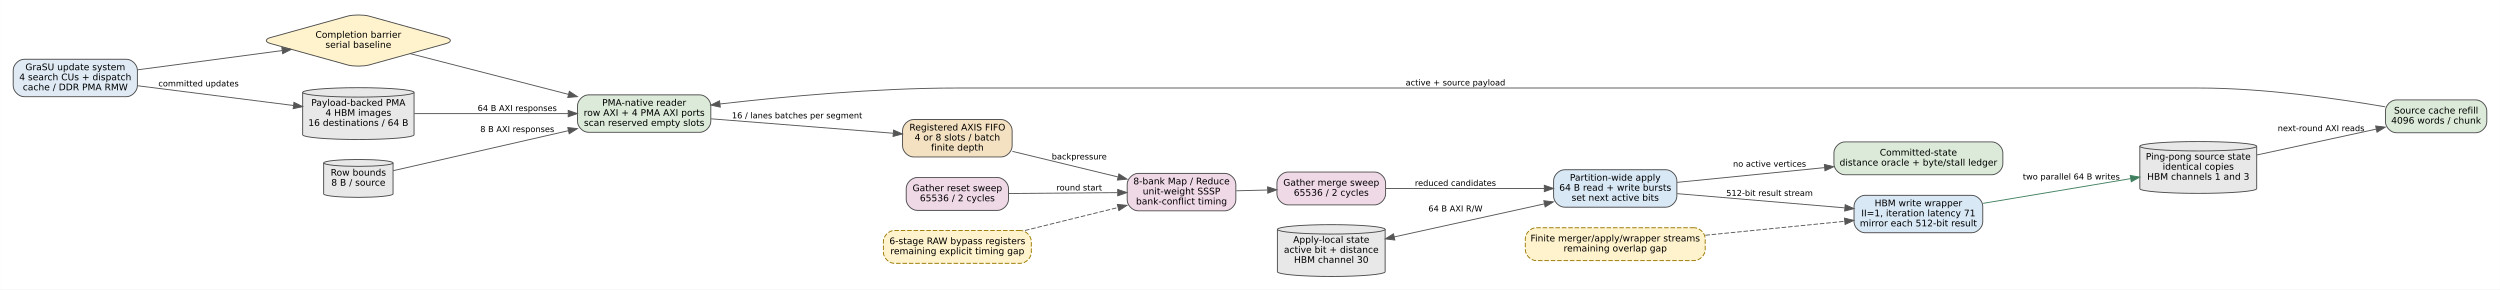
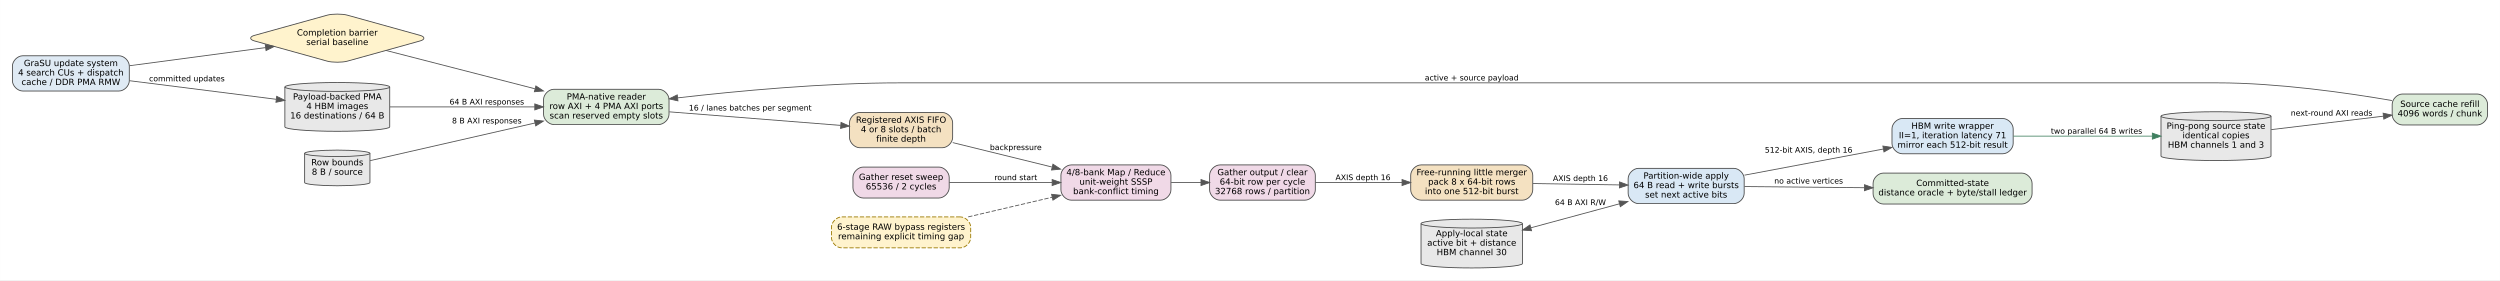
- <svg xmlns="http://www.w3.org/2000/svg" width="2738pt" height="317pt" viewBox="0.00 0.00 2737.80 316.99">
-   <g id="graph0" class="graph" transform="scale(1 1) rotate(0) translate(14.4 302.59)">
-     <polygon fill="white" stroke="transparent" points="-14.4,14.4 -14.4,-302.59 2723.4,-302.59 2723.4,14.4 -14.4,14.4" />
+ <svg xmlns="http://www.w3.org/2000/svg" width="2909pt" height="326pt" viewBox="0.00 0.00 2908.80 325.99">
+   <g id="graph0" class="graph" transform="scale(1 1) rotate(0) translate(14.4 311.59)">
+     <polygon fill="white" stroke="transparent" points="-14.4,14.4 -14.4,-311.59 2894.4,-311.59 2894.4,14.4 -14.4,14.4" />
    <g id="node1" class="node">
-       <path fill="#dfeaf4" stroke="#4a4a4a" d="M124,-237.69C124,-237.69 12,-237.69 12,-237.69 6,-237.69 0,-231.69 0,-225.69 0,-225.69 0,-208.69 0,-208.69 0,-202.69 6,-196.69 12,-196.69 12,-196.69 124,-196.69 124,-196.69 130,-196.69 136,-202.69 136,-208.69 136,-208.69 136,-225.69 136,-225.69 136,-231.69 130,-237.69 124,-237.69" />
-       <text text-anchor="middle" x="68" y="-225.69" font-family="DejaVu Sans" font-size="10.00">GraSU update system</text>
-       <text text-anchor="middle" x="68" y="-214.69" font-family="DejaVu Sans" font-size="10.00">4 search CUs + dispatch</text>
-       <text text-anchor="middle" x="68" y="-203.69" font-family="DejaVu Sans" font-size="10.00">cache / DDR PMA RMW</text>
+       <path fill="#dfeaf4" stroke="#4a4a4a" d="M124,-246.69C124,-246.69 12,-246.69 12,-246.69 6,-246.69 0,-240.69 0,-234.69 0,-234.69 0,-217.69 0,-217.69 0,-211.69 6,-205.69 12,-205.69 12,-205.69 124,-205.69 124,-205.69 130,-205.69 136,-211.69 136,-217.69 136,-217.69 136,-234.69 136,-234.69 136,-240.69 130,-246.69 124,-246.69" />
+       <text text-anchor="middle" x="68" y="-234.69" font-family="DejaVu Sans" font-size="10.00">GraSU update system</text>
+       <text text-anchor="middle" x="68" y="-223.69" font-family="DejaVu Sans" font-size="10.00">4 search CUs + dispatch</text>
+       <text text-anchor="middle" x="68" y="-212.69" font-family="DejaVu Sans" font-size="10.00">cache / DDR PMA RMW</text>
    </g>
    <g id="node2" class="node">
-       <path fill="#fff3cd" stroke="#4a4a4a" d="M366.44,-284.98C366.44,-284.98 281.56,-261.4 281.56,-261.4 275.78,-259.79 275.78,-256.58 281.56,-254.98 281.56,-254.98 366.44,-231.4 366.44,-231.4 372.22,-229.79 383.78,-229.79 389.56,-231.4 389.56,-231.4 474.44,-254.98 474.44,-254.98 480.22,-256.58 480.22,-259.79 474.44,-261.4 474.44,-261.4 389.56,-284.98 389.56,-284.98 383.78,-286.58 372.22,-286.58 366.44,-284.98" />
-       <text text-anchor="middle" x="378" y="-261.19" font-family="DejaVu Sans" font-size="10.00">Completion barrier</text>
-       <text text-anchor="middle" x="378" y="-250.19" font-family="DejaVu Sans" font-size="10.00">serial baseline</text>
+       <path fill="#fff3cd" stroke="#4a4a4a" d="M366.44,-293.98C366.44,-293.98 281.56,-270.4 281.56,-270.4 275.78,-268.79 275.78,-265.58 281.56,-263.98 281.56,-263.98 366.44,-240.4 366.44,-240.4 372.22,-238.79 383.78,-238.79 389.56,-240.4 389.56,-240.4 474.44,-263.98 474.44,-263.98 480.22,-265.58 480.22,-268.79 474.44,-270.4 474.44,-270.4 389.56,-293.98 389.56,-293.98 383.78,-295.58 372.22,-295.58 366.44,-293.98" />
+       <text text-anchor="middle" x="378" y="-270.19" font-family="DejaVu Sans" font-size="10.00">Completion barrier</text>
+       <text text-anchor="middle" x="378" y="-259.19" font-family="DejaVu Sans" font-size="10.00">serial baseline</text>
    </g>
    <g id="edge2" class="edge">
-       <path fill="none" stroke="#555555" d="M136.21,-226.13C182.74,-232.33 244.97,-240.61 294.51,-247.21" />
-       <polygon fill="#555555" stroke="#555555" points="294.18,-250.69 304.56,-248.54 295.11,-243.76 294.18,-250.69" />
+       <path fill="none" stroke="#555555" d="M136.21,-235.13C182.74,-241.33 244.97,-249.61 294.51,-256.21" />
+       <polygon fill="#555555" stroke="#555555" points="294.18,-259.69 304.56,-257.54 295.11,-252.76 294.18,-259.69" />
    </g>
    <g id="node3" class="node">
-       <path fill="#e8e8e8" stroke="#4a4a4a" d="M439,-201.4C439,-204.25 411.66,-206.56 378,-206.56 344.34,-206.56 317,-204.25 317,-201.4 317,-201.4 317,-154.97 317,-154.97 317,-152.12 344.34,-149.81 378,-149.81 411.66,-149.81 439,-152.12 439,-154.97 439,-154.97 439,-201.4 439,-201.4" />
-       <path fill="none" stroke="#4a4a4a" d="M439,-201.4C439,-198.56 411.66,-196.25 378,-196.25 344.34,-196.25 317,-198.56 317,-201.4" />
-       <text text-anchor="middle" x="378" y="-186.69" font-family="DejaVu Sans" font-size="10.00">Payload-backed PMA</text>
-       <text text-anchor="middle" x="378" y="-175.69" font-family="DejaVu Sans" font-size="10.00">4 HBM images</text>
-       <text text-anchor="middle" x="378" y="-164.69" font-family="DejaVu Sans" font-size="10.00">16 destinations / 64 B</text>
+       <path fill="#e8e8e8" stroke="#4a4a4a" d="M439,-210.4C439,-213.25 411.66,-215.56 378,-215.56 344.34,-215.56 317,-213.25 317,-210.4 317,-210.4 317,-163.97 317,-163.97 317,-161.12 344.34,-158.81 378,-158.81 411.66,-158.81 439,-161.12 439,-163.97 439,-163.97 439,-210.4 439,-210.4" />
+       <path fill="none" stroke="#4a4a4a" d="M439,-210.4C439,-207.56 411.66,-205.25 378,-205.25 344.34,-205.25 317,-207.56 317,-210.4" />
+       <text text-anchor="middle" x="378" y="-195.69" font-family="DejaVu Sans" font-size="10.00">Payload-backed PMA</text>
+       <text text-anchor="middle" x="378" y="-184.69" font-family="DejaVu Sans" font-size="10.00">4 HBM images</text>
+       <text text-anchor="middle" x="378" y="-173.69" font-family="DejaVu Sans" font-size="10.00">16 destinations / 64 B</text>
    </g>
    <g id="edge1" class="edge">
-       <path fill="none" stroke="#555555" d="M136.21,-208.68C186.74,-202.28 255.78,-193.54 306.98,-187.05" />
-       <polygon fill="#555555" stroke="#555555" points="307.49,-190.52 316.97,-185.79 306.61,-183.57 307.49,-190.52" />
-       <text text-anchor="middle" x="203" y="-207.99" font-family="DejaVu Sans" font-size="9.00">committed updates</text>
+       <path fill="none" stroke="#555555" d="M136.21,-217.68C186.74,-211.28 255.78,-202.54 306.98,-196.05" />
+       <polygon fill="#555555" stroke="#555555" points="307.49,-199.52 316.97,-194.79 306.61,-192.57 307.49,-199.52" />
+       <text text-anchor="middle" x="203" y="-216.99" font-family="DejaVu Sans" font-size="9.00">committed updates</text>
    </g>
    <g id="node8" class="node">
-       <path fill="#dcebd9" stroke="#4a4a4a" d="M752,-198.69C752,-198.69 630,-198.69 630,-198.69 624,-198.69 618,-192.69 618,-186.69 618,-186.69 618,-169.69 618,-169.69 618,-163.69 624,-157.69 630,-157.69 630,-157.69 752,-157.69 752,-157.69 758,-157.69 764,-163.69 764,-169.69 764,-169.69 764,-186.69 764,-186.69 764,-192.69 758,-198.69 752,-198.69" />
-       <text text-anchor="middle" x="691" y="-186.69" font-family="DejaVu Sans" font-size="10.00">PMA-native reader</text>
-       <text text-anchor="middle" x="691" y="-175.69" font-family="DejaVu Sans" font-size="10.00">row AXI + 4 PMA AXI ports</text>
-       <text text-anchor="middle" x="691" y="-164.69" font-family="DejaVu Sans" font-size="10.00">scan reserved empty slots</text>
+       <path fill="#dcebd9" stroke="#4a4a4a" d="M752,-207.69C752,-207.69 630,-207.69 630,-207.69 624,-207.69 618,-201.69 618,-195.69 618,-195.69 618,-178.69 618,-178.69 618,-172.69 624,-166.69 630,-166.69 630,-166.69 752,-166.69 752,-166.69 758,-166.69 764,-172.69 764,-178.69 764,-178.69 764,-195.69 764,-195.69 764,-201.69 758,-207.69 752,-207.69" />
+       <text text-anchor="middle" x="691" y="-195.69" font-family="DejaVu Sans" font-size="10.00">PMA-native reader</text>
+       <text text-anchor="middle" x="691" y="-184.69" font-family="DejaVu Sans" font-size="10.00">row AXI + 4 PMA AXI ports</text>
+       <text text-anchor="middle" x="691" y="-173.69" font-family="DejaVu Sans" font-size="10.00">scan reserved empty slots</text>
    </g>
    <g id="edge3" class="edge">
-       <path fill="none" stroke="#555555" d="M434.6,-243.89C482.79,-231.49 553.19,-213.38 607.87,-199.31" />
-       <polygon fill="#555555" stroke="#555555" points="609.08,-202.62 617.89,-196.74 607.33,-195.84 609.08,-202.62" />
+       <path fill="none" stroke="#555555" d="M434.6,-252.89C482.79,-240.49 553.19,-222.38 607.87,-208.31" />
+       <polygon fill="#555555" stroke="#555555" points="609.08,-211.62 617.89,-205.74 607.33,-204.84 609.08,-211.62" />
    </g>
    <g id="edge4" class="edge">
-       <path fill="none" stroke="#555555" d="M439.33,-178.19C487.29,-178.19 554.87,-178.19 607.78,-178.19" />
-       <polygon fill="#555555" stroke="#555555" points="607.82,-181.69 617.82,-178.19 607.82,-174.69 607.82,-181.69" />
-       <text text-anchor="middle" x="552" y="-180.99" font-family="DejaVu Sans" font-size="9.00">64 B AXI responses</text>
+       <path fill="none" stroke="#555555" d="M439.33,-187.19C487.29,-187.19 554.87,-187.19 607.78,-187.19" />
+       <polygon fill="#555555" stroke="#555555" points="607.82,-190.69 617.82,-187.19 607.82,-183.69 607.82,-190.69" />
+       <text text-anchor="middle" x="552" y="-189.99" font-family="DejaVu Sans" font-size="9.00">64 B AXI responses</text>
    </g>
    <g id="node4" class="node">
-       <path fill="#e8e8e8" stroke="#4a4a4a" d="M416,-124.17C416,-126.25 398.97,-127.94 378,-127.94 357.03,-127.94 340,-126.25 340,-124.17 340,-124.17 340,-90.21 340,-90.21 340,-88.13 357.03,-86.44 378,-86.44 398.97,-86.44 416,-88.13 416,-90.21 416,-90.21 416,-124.17 416,-124.17" />
-       <path fill="none" stroke="#4a4a4a" d="M416,-124.17C416,-122.08 398.97,-120.39 378,-120.39 357.03,-120.39 340,-122.08 340,-124.17" />
-       <text text-anchor="middle" x="378" y="-110.19" font-family="DejaVu Sans" font-size="10.00">Row bounds</text>
-       <text text-anchor="middle" x="378" y="-99.19" font-family="DejaVu Sans" font-size="10.00">8 B / source</text>
+       <path fill="#e8e8e8" stroke="#4a4a4a" d="M416,-133.17C416,-135.25 398.97,-136.94 378,-136.94 357.03,-136.94 340,-135.25 340,-133.17 340,-133.17 340,-99.21 340,-99.21 340,-97.13 357.03,-95.44 378,-95.44 398.97,-95.44 416,-97.13 416,-99.21 416,-99.21 416,-133.17 416,-133.17" />
+       <path fill="none" stroke="#4a4a4a" d="M416,-133.17C416,-131.08 398.97,-129.39 378,-129.39 357.03,-129.39 340,-131.08 340,-133.17" />
+       <text text-anchor="middle" x="378" y="-119.19" font-family="DejaVu Sans" font-size="10.00">Row bounds</text>
+       <text text-anchor="middle" x="378" y="-108.19" font-family="DejaVu Sans" font-size="10.00">8 B / source</text>
    </g>
    <g id="edge5" class="edge">
-       <path fill="none" stroke="#555555" d="M416.2,-115.68C463.34,-126.44 545.92,-145.29 608.1,-159.49" />
-       <polygon fill="#555555" stroke="#555555" points="607.36,-162.91 617.89,-161.73 608.92,-156.09 607.36,-162.91" />
-       <text text-anchor="middle" x="552" y="-157.99" font-family="DejaVu Sans" font-size="9.00">8 B AXI responses</text>
+       <path fill="none" stroke="#555555" d="M416.2,-124.68C463.34,-135.44 545.92,-154.29 608.1,-168.49" />
+       <polygon fill="#555555" stroke="#555555" points="607.36,-171.91 617.89,-170.73 608.92,-165.09 607.36,-171.91" />
+       <text text-anchor="middle" x="552" y="-167.99" font-family="DejaVu Sans" font-size="9.00">8 B AXI responses</text>
    </g>
    <g id="node5" class="node">
-       <path fill="#e8e8e8" stroke="#4a4a4a" d="M1502.5,-51.4C1502.5,-54.25 1476.06,-56.56 1443.5,-56.56 1410.94,-56.56 1384.5,-54.25 1384.5,-51.4 1384.5,-51.4 1384.5,-4.97 1384.5,-4.97 1384.5,-2.12 1410.94,0.19 1443.5,0.19 1476.06,0.19 1502.5,-2.12 1502.5,-4.97 1502.5,-4.97 1502.5,-51.4 1502.5,-51.4" />
-       <path fill="none" stroke="#4a4a4a" d="M1502.5,-51.4C1502.5,-48.56 1476.06,-46.25 1443.5,-46.25 1410.94,-46.25 1384.5,-48.56 1384.5,-51.4" />
-       <text text-anchor="middle" x="1443.5" y="-36.69" font-family="DejaVu Sans" font-size="10.00">Apply-local state</text>
-       <text text-anchor="middle" x="1443.5" y="-25.69" font-family="DejaVu Sans" font-size="10.00">active bit + distance</text>
-       <text text-anchor="middle" x="1443.5" y="-14.69" font-family="DejaVu Sans" font-size="10.00">HBM channel 30</text>
+       <path fill="#e8e8e8" stroke="#4a4a4a" d="M1757,-51.4C1757,-54.25 1730.56,-56.56 1698,-56.56 1665.44,-56.56 1639,-54.25 1639,-51.4 1639,-51.4 1639,-4.97 1639,-4.97 1639,-2.12 1665.44,0.19 1698,0.19 1730.56,0.19 1757,-2.12 1757,-4.97 1757,-4.97 1757,-51.4 1757,-51.4" />
+       <path fill="none" stroke="#4a4a4a" d="M1757,-51.4C1757,-48.56 1730.56,-46.25 1698,-46.25 1665.44,-46.25 1639,-48.56 1639,-51.4" />
+       <text text-anchor="middle" x="1698" y="-36.69" font-family="DejaVu Sans" font-size="10.00">Apply-local state</text>
+       <text text-anchor="middle" x="1698" y="-25.69" font-family="DejaVu Sans" font-size="10.00">active bit + distance</text>
+       <text text-anchor="middle" x="1698" y="-14.69" font-family="DejaVu Sans" font-size="10.00">HBM channel 30</text>
+     </g>
+     <g id="node14" class="node">
+       <path fill="#d9e8f5" stroke="#4a4a4a" d="M2003,-115.69C2003,-115.69 1892,-115.69 1892,-115.69 1886,-115.69 1880,-109.69 1880,-103.69 1880,-103.69 1880,-86.69 1880,-86.69 1880,-80.69 1886,-74.69 1892,-74.69 1892,-74.69 2003,-74.69 2003,-74.69 2009,-74.69 2015,-80.69 2015,-86.69 2015,-86.69 2015,-103.69 2015,-103.69 2015,-109.69 2009,-115.69 2003,-115.69" />
+       <text text-anchor="middle" x="1947.5" y="-103.69" font-family="DejaVu Sans" font-size="10.00">Partition-wide apply</text>
+       <text text-anchor="middle" x="1947.5" y="-92.69" font-family="DejaVu Sans" font-size="10.00">64 B read + write bursts</text>
+       <text text-anchor="middle" x="1947.5" y="-81.69" font-family="DejaVu Sans" font-size="10.00">set next active bits</text>
+     </g>
+     <g id="edge14" class="edge">
+       <path fill="none" stroke="#555555" d="M1766.72,-46.52C1798.57,-55.14 1836.68,-65.46 1869.61,-74.37" />
+       <polygon fill="#555555" stroke="#555555" points="1767.59,-43.13 1757.03,-43.9 1765.77,-49.89 1767.59,-43.13" />
+       <polygon fill="#555555" stroke="#555555" points="1869.08,-77.85 1879.64,-77.09 1870.91,-71.1 1869.08,-77.85" />
+       <text text-anchor="middle" x="1824.5" y="-72.99" font-family="DejaVu Sans" font-size="9.00">64 B AXI R/W</text>
+     </g>
+     <g id="node6" class="node">
+       <path fill="#e8e8e8" stroke="#4a4a4a" d="M2628,-176.4C2628,-179.25 2599.31,-181.56 2564,-181.56 2528.69,-181.56 2500,-179.25 2500,-176.4 2500,-176.4 2500,-129.97 2500,-129.97 2500,-127.12 2528.69,-124.81 2564,-124.81 2599.31,-124.81 2628,-127.12 2628,-129.97 2628,-129.97 2628,-176.4 2628,-176.4" />
+       <path fill="none" stroke="#4a4a4a" d="M2628,-176.4C2628,-173.56 2599.31,-171.25 2564,-171.25 2528.69,-171.25 2500,-173.56 2500,-176.4" />
+       <text text-anchor="middle" x="2564" y="-161.69" font-family="DejaVu Sans" font-size="10.00">Ping-pong source state</text>
+       <text text-anchor="middle" x="2564" y="-150.69" font-family="DejaVu Sans" font-size="10.00">identical copies</text>
+       <text text-anchor="middle" x="2564" y="-139.69" font-family="DejaVu Sans" font-size="10.00">HBM channels 1 and 3</text>
+     </g>
+     <g id="node7" class="node">
+       <path fill="#dcebd9" stroke="#4a4a4a" d="M2868,-202.19C2868,-202.19 2781,-202.19 2781,-202.19 2775,-202.19 2769,-196.19 2769,-190.19 2769,-190.19 2769,-178.19 2769,-178.19 2769,-172.19 2775,-166.19 2781,-166.19 2781,-166.19 2868,-166.19 2868,-166.19 2874,-166.19 2880,-172.19 2880,-178.19 2880,-178.19 2880,-190.19 2880,-190.19 2880,-196.19 2874,-202.19 2868,-202.19" />
+       <text text-anchor="middle" x="2824.5" y="-187.19" font-family="DejaVu Sans" font-size="10.00">Source cache refill</text>
+       <text text-anchor="middle" x="2824.5" y="-176.19" font-family="DejaVu Sans" font-size="10.00">4096 words / chunk</text>
+     </g>
+     <g id="edge6" class="edge">
+       <path fill="none" stroke="#555555" d="M2628.24,-160.77C2667.84,-165.52 2718.74,-171.62 2758.64,-176.41" />
+       <polygon fill="#555555" stroke="#555555" points="2758.45,-179.91 2768.8,-177.63 2759.29,-172.96 2758.45,-179.91" />
+       <text text-anchor="middle" x="2698.5" y="-176.99" font-family="DejaVu Sans" font-size="9.00">next-round AXI reads</text>
+     </g>
+     <g id="edge7" class="edge">
+       <path fill="none" stroke="#555555" d="M2768.76,-194.6C2716.59,-203.6 2635.74,-215.19 2565,-215.19 1033,-215.19 1033,-215.19 1033,-215.19 944.25,-215.19 842.95,-205.65 773.97,-197.71" />
+       <polygon fill="#555555" stroke="#555555" points="774.37,-194.23 764.04,-196.55 773.56,-201.18 774.37,-194.23" />
+       <text text-anchor="middle" x="1698" y="-217.99" font-family="DejaVu Sans" font-size="9.00">active + source payload</text>
+     </g>
+     <g id="node9" class="node">
+       <path fill="#f4e1c1" stroke="#4a4a4a" d="M1082,-180.69C1082,-180.69 986,-180.69 986,-180.69 980,-180.69 974,-174.69 974,-168.69 974,-168.69 974,-151.69 974,-151.69 974,-145.69 980,-139.69 986,-139.69 986,-139.69 1082,-139.69 1082,-139.69 1088,-139.69 1094,-145.69 1094,-151.69 1094,-151.69 1094,-168.69 1094,-168.69 1094,-174.69 1088,-180.69 1082,-180.69" />
+       <text text-anchor="middle" x="1034" y="-168.69" font-family="DejaVu Sans" font-size="10.00">Registered AXIS FIFO</text>
+       <text text-anchor="middle" x="1034" y="-157.69" font-family="DejaVu Sans" font-size="10.00">4 or 8 slots / batch</text>
+       <text text-anchor="middle" x="1034" y="-146.69" font-family="DejaVu Sans" font-size="10.00">finite depth</text>
+     </g>
+     <g id="edge8" class="edge">
+       <path fill="none" stroke="#555555" d="M764.32,-181.46C823.15,-176.8 905.64,-170.27 963.66,-165.68" />
+       <polygon fill="#555555" stroke="#555555" points="964.14,-169.15 973.83,-164.87 963.59,-162.17 964.14,-169.15" />
+       <text text-anchor="middle" x="858.5" y="-182.99" font-family="DejaVu Sans" font-size="9.00">16 / lanes batches per segment</text>
+     </g>
+     <g id="node11" class="node">
+       <path fill="#f0d9e7" stroke="#4a4a4a" d="M1336,-119.69C1336,-119.69 1232,-119.69 1232,-119.69 1226,-119.69 1220,-113.69 1220,-107.69 1220,-107.69 1220,-90.69 1220,-90.69 1220,-84.69 1226,-78.69 1232,-78.69 1232,-78.69 1336,-78.69 1336,-78.69 1342,-78.69 1348,-84.69 1348,-90.69 1348,-90.69 1348,-107.69 1348,-107.69 1348,-113.69 1342,-119.69 1336,-119.69" />
+       <text text-anchor="middle" x="1284" y="-107.69" font-family="DejaVu Sans" font-size="10.00">4/8-bank Map / Reduce</text>
+       <text text-anchor="middle" x="1284" y="-96.69" font-family="DejaVu Sans" font-size="10.00">unit-weight SSSP</text>
+       <text text-anchor="middle" x="1284" y="-85.69" font-family="DejaVu Sans" font-size="10.00">bank-conflict timing</text>
+     </g>
+     <g id="edge10" class="edge">
+       <path fill="none" stroke="#555555" d="M1094.09,-145.65C1128.66,-137.15 1172.61,-126.34 1209.41,-117.29" />
+       <polygon fill="#555555" stroke="#555555" points="1210.72,-120.57 1219.59,-114.78 1209.05,-113.77 1210.72,-120.57" />
+       <text text-anchor="middle" x="1167.5" y="-136.99" font-family="DejaVu Sans" font-size="9.00">backpressure</text>
+     </g>
+     <g id="node10" class="node">
+       <path fill="#f0d9e7" stroke="#4a4a4a" d="M1078,-117.19C1078,-117.19 990,-117.19 990,-117.19 984,-117.19 978,-111.19 978,-105.19 978,-105.19 978,-93.19 978,-93.19 978,-87.19 984,-81.19 990,-81.19 990,-81.19 1078,-81.19 1078,-81.19 1084,-81.19 1090,-87.19 1090,-93.19 1090,-93.19 1090,-105.19 1090,-105.19 1090,-111.19 1084,-117.19 1078,-117.19" />
+       <text text-anchor="middle" x="1034" y="-102.19" font-family="DejaVu Sans" font-size="10.00">Gather reset sweep</text>
+       <text text-anchor="middle" x="1034" y="-91.19" font-family="DejaVu Sans" font-size="10.00">65536 / 2 cycles</text>
+     </g>
+     <g id="edge9" class="edge">
+       <path fill="none" stroke="#555555" d="M1090.04,-99.19C1125.28,-99.19 1171.41,-99.19 1209.73,-99.19" />
+       <polygon fill="#555555" stroke="#555555" points="1209.8,-102.69 1219.8,-99.19 1209.8,-95.69 1209.8,-102.69" />
+       <text text-anchor="middle" x="1167.5" y="-101.99" font-family="DejaVu Sans" font-size="9.00">round start</text>
+     </g>
+     <g id="node12" class="node">
+       <path fill="#f0d9e7" stroke="#4a4a4a" d="M1504,-119.69C1504,-119.69 1405,-119.69 1405,-119.69 1399,-119.69 1393,-113.69 1393,-107.69 1393,-107.69 1393,-90.69 1393,-90.69 1393,-84.69 1399,-78.69 1405,-78.69 1405,-78.69 1504,-78.69 1504,-78.69 1510,-78.69 1516,-84.69 1516,-90.69 1516,-90.69 1516,-107.69 1516,-107.69 1516,-113.69 1510,-119.69 1504,-119.69" />
+       <text text-anchor="middle" x="1454.5" y="-107.69" font-family="DejaVu Sans" font-size="10.00">Gather output / clear</text>
+       <text text-anchor="middle" x="1454.5" y="-96.69" font-family="DejaVu Sans" font-size="10.00">64-bit row per cycle</text>
+       <text text-anchor="middle" x="1454.5" y="-85.69" font-family="DejaVu Sans" font-size="10.00">32768 rows / partition</text>
+     </g>
+     <g id="edge11" class="edge">
+       <path fill="none" stroke="#555555" d="M1348.22,-99.19C1359.56,-99.19 1371.44,-99.19 1382.97,-99.19" />
+       <polygon fill="#555555" stroke="#555555" points="1382.99,-102.69 1392.99,-99.19 1382.99,-95.69 1382.99,-102.69" />
    </g>
    <g id="node13" class="node">
-       <path fill="#d9e8f5" stroke="#4a4a4a" d="M1810,-116.69C1810,-116.69 1699,-116.69 1699,-116.69 1693,-116.69 1687,-110.69 1687,-104.69 1687,-104.69 1687,-87.69 1687,-87.69 1687,-81.69 1693,-75.69 1699,-75.69 1699,-75.69 1810,-75.69 1810,-75.69 1816,-75.69 1822,-81.69 1822,-87.69 1822,-87.69 1822,-104.69 1822,-104.69 1822,-110.69 1816,-116.69 1810,-116.69" />
-       <text text-anchor="middle" x="1754.5" y="-104.69" font-family="DejaVu Sans" font-size="10.00">Partition-wide apply</text>
-       <text text-anchor="middle" x="1754.5" y="-93.69" font-family="DejaVu Sans" font-size="10.00">64 B read + write bursts</text>
-       <text text-anchor="middle" x="1754.5" y="-82.69" font-family="DejaVu Sans" font-size="10.00">set next active bits</text>
+       <path fill="#f4e1c1" stroke="#4a4a4a" d="M1757,-119.69C1757,-119.69 1639,-119.69 1639,-119.69 1633,-119.69 1627,-113.69 1627,-107.69 1627,-107.69 1627,-90.69 1627,-90.69 1627,-84.69 1633,-78.69 1639,-78.69 1639,-78.69 1757,-78.69 1757,-78.69 1763,-78.69 1769,-84.69 1769,-90.69 1769,-90.69 1769,-107.69 1769,-107.69 1769,-113.69 1763,-119.69 1757,-119.69" />
+       <text text-anchor="middle" x="1698" y="-107.69" font-family="DejaVu Sans" font-size="10.00">Free-running little merger</text>
+       <text text-anchor="middle" x="1698" y="-96.69" font-family="DejaVu Sans" font-size="10.00">pack 8 x 64-bit rows</text>
+       <text text-anchor="middle" x="1698" y="-85.69" font-family="DejaVu Sans" font-size="10.00">into one 512-bit burst</text>
+     </g>
+     <g id="edge12" class="edge">
+       <path fill="none" stroke="#555555" d="M1516.13,-99.19C1546.64,-99.19 1584.04,-99.19 1616.89,-99.19" />
+       <polygon fill="#555555" stroke="#555555" points="1616.93,-102.69 1626.93,-99.19 1616.93,-95.69 1616.93,-102.69" />
+       <text text-anchor="middle" x="1571.5" y="-101.99" font-family="DejaVu Sans" font-size="9.00">AXIS depth 16</text>
    </g>
    <g id="edge13" class="edge">
-       <path fill="none" stroke="#555555" d="M1512.39,-43.13C1560.98,-53.82 1626.45,-68.23 1676.9,-79.33" />
-       <polygon fill="#555555" stroke="#555555" points="1513.14,-39.71 1502.62,-40.98 1511.63,-46.55 1513.14,-39.71" />
-       <polygon fill="#555555" stroke="#555555" points="1676.26,-82.77 1686.78,-81.51 1677.77,-75.94 1676.26,-82.77" />
-       <text text-anchor="middle" x="1579.5" y="-70.99" font-family="DejaVu Sans" font-size="9.00">64 B AXI R/W</text>
-     </g>
-     <g id="node6" class="node">
-       <path fill="#e8e8e8" stroke="#4a4a4a" d="M2457,-142.4C2457,-145.25 2428.31,-147.56 2393,-147.56 2357.69,-147.56 2329,-145.25 2329,-142.4 2329,-142.4 2329,-95.97 2329,-95.97 2329,-93.12 2357.69,-90.81 2393,-90.81 2428.31,-90.81 2457,-93.12 2457,-95.97 2457,-95.97 2457,-142.4 2457,-142.4" />
-       <path fill="none" stroke="#4a4a4a" d="M2457,-142.4C2457,-139.56 2428.31,-137.25 2393,-137.25 2357.69,-137.25 2329,-139.56 2329,-142.4" />
-       <text text-anchor="middle" x="2393" y="-127.69" font-family="DejaVu Sans" font-size="10.00">Ping-pong source state</text>
-       <text text-anchor="middle" x="2393" y="-116.69" font-family="DejaVu Sans" font-size="10.00">identical copies</text>
-       <text text-anchor="middle" x="2393" y="-105.69" font-family="DejaVu Sans" font-size="10.00">HBM channels 1 and 3</text>
-     </g>
-     <g id="node7" class="node">
-       <path fill="#dcebd9" stroke="#4a4a4a" d="M2697,-193.19C2697,-193.19 2610,-193.19 2610,-193.19 2604,-193.19 2598,-187.19 2598,-181.19 2598,-181.19 2598,-169.19 2598,-169.19 2598,-163.19 2604,-157.19 2610,-157.19 2610,-157.19 2697,-157.19 2697,-157.19 2703,-157.19 2709,-163.19 2709,-169.19 2709,-169.19 2709,-181.19 2709,-181.19 2709,-187.19 2703,-193.19 2697,-193.19" />
-       <text text-anchor="middle" x="2653.5" y="-178.19" font-family="DejaVu Sans" font-size="10.00">Source cache refill</text>
-       <text text-anchor="middle" x="2653.5" y="-167.19" font-family="DejaVu Sans" font-size="10.00">4096 words / chunk</text>
-     </g>
-     <g id="edge6" class="edge">
-       <path fill="none" stroke="#555555" d="M2457.24,-132.89C2496.92,-141.48 2547.95,-152.54 2587.9,-161.19" />
-       <polygon fill="#555555" stroke="#555555" points="2587.28,-164.64 2597.8,-163.34 2588.77,-157.8 2587.28,-164.64" />
-       <text text-anchor="middle" x="2527.5" y="-158.99" font-family="DejaVu Sans" font-size="9.00">next-round AXI reads</text>
-     </g>
-     <g id="edge7" class="edge">
-       <path fill="none" stroke="#555555" d="M2597.76,-185.6C2545.59,-194.6 2464.74,-206.19 2394,-206.19 1033,-206.19 1033,-206.19 1033,-206.19 944.25,-206.19 842.95,-196.65 773.97,-188.71" />
-       <polygon fill="#555555" stroke="#555555" points="774.37,-185.23 764.04,-187.55 773.56,-192.18 774.37,-185.23" />
-       <text text-anchor="middle" x="1579.5" y="-208.99" font-family="DejaVu Sans" font-size="9.00">active + source payload</text>
-     </g>
-     <g id="node9" class="node">
-       <path fill="#f4e1c1" stroke="#4a4a4a" d="M1082,-171.69C1082,-171.69 986,-171.69 986,-171.69 980,-171.69 974,-165.69 974,-159.69 974,-159.69 974,-142.69 974,-142.69 974,-136.69 980,-130.69 986,-130.69 986,-130.69 1082,-130.69 1082,-130.69 1088,-130.69 1094,-136.69 1094,-142.69 1094,-142.69 1094,-159.69 1094,-159.69 1094,-165.69 1088,-171.69 1082,-171.69" />
-       <text text-anchor="middle" x="1034" y="-159.69" font-family="DejaVu Sans" font-size="10.00">Registered AXIS FIFO</text>
-       <text text-anchor="middle" x="1034" y="-148.69" font-family="DejaVu Sans" font-size="10.00">4 or 8 slots / batch</text>
-       <text text-anchor="middle" x="1034" y="-137.69" font-family="DejaVu Sans" font-size="10.00">finite depth</text>
-     </g>
-     <g id="edge8" class="edge">
-       <path fill="none" stroke="#555555" d="M764.32,-172.46C823.15,-167.8 905.64,-161.27 963.66,-156.68" />
-       <polygon fill="#555555" stroke="#555555" points="964.14,-160.15 973.83,-155.87 963.59,-153.17 964.14,-160.15" />
-       <text text-anchor="middle" x="858.5" y="-172.99" font-family="DejaVu Sans" font-size="9.00">16 / lanes batches per segment</text>
-     </g>
-     <g id="node11" class="node">
-       <path fill="#f0d9e7" stroke="#4a4a4a" d="M1327,-112.69C1327,-112.69 1232,-112.69 1232,-112.69 1226,-112.69 1220,-106.69 1220,-100.69 1220,-100.69 1220,-83.69 1220,-83.69 1220,-77.69 1226,-71.69 1232,-71.69 1232,-71.69 1327,-71.69 1327,-71.69 1333,-71.69 1339,-77.69 1339,-83.69 1339,-83.69 1339,-100.69 1339,-100.69 1339,-106.69 1333,-112.69 1327,-112.69" />
-       <text text-anchor="middle" x="1279.5" y="-100.69" font-family="DejaVu Sans" font-size="10.00">8-bank Map / Reduce</text>
-       <text text-anchor="middle" x="1279.5" y="-89.69" font-family="DejaVu Sans" font-size="10.00">unit-weight SSSP</text>
-       <text text-anchor="middle" x="1279.5" y="-78.69" font-family="DejaVu Sans" font-size="10.00">bank-conflict timing</text>
-     </g>
-     <g id="edge10" class="edge">
-       <path fill="none" stroke="#555555" d="M1094.26,-136.83C1129.13,-128.38 1173.38,-117.66 1209.78,-108.84" />
-       <polygon fill="#555555" stroke="#555555" points="1210.93,-112.16 1219.82,-106.4 1209.28,-105.36 1210.93,-112.16" />
-       <text text-anchor="middle" x="1167.5" y="-127.99" font-family="DejaVu Sans" font-size="9.00">backpressure</text>
-     </g>
-     <g id="node10" class="node">
-       <path fill="#f0d9e7" stroke="#4a4a4a" d="M1078,-108.19C1078,-108.19 990,-108.19 990,-108.19 984,-108.19 978,-102.19 978,-96.19 978,-96.19 978,-84.19 978,-84.19 978,-78.19 984,-72.19 990,-72.19 990,-72.19 1078,-72.19 1078,-72.19 1084,-72.19 1090,-78.19 1090,-84.19 1090,-84.19 1090,-96.19 1090,-96.19 1090,-102.19 1084,-108.19 1078,-108.19" />
-       <text text-anchor="middle" x="1034" y="-93.19" font-family="DejaVu Sans" font-size="10.00">Gather reset sweep</text>
-       <text text-anchor="middle" x="1034" y="-82.19" font-family="DejaVu Sans" font-size="10.00">65536 / 2 cycles</text>
-     </g>
-     <g id="edge9" class="edge">
-       <path fill="none" stroke="#555555" d="M1090.25,-90.64C1125.53,-90.93 1171.54,-91.31 1209.24,-91.62" />
-       <polygon fill="#555555" stroke="#555555" points="1209.61,-95.12 1219.64,-91.7 1209.67,-88.12 1209.61,-95.12" />
-       <text text-anchor="middle" x="1167.5" y="-93.99" font-family="DejaVu Sans" font-size="9.00">round start</text>
-     </g>
-     <g id="node12" class="node">
-       <path fill="#f0d9e7" stroke="#4a4a4a" d="M1491,-114.19C1491,-114.19 1396,-114.19 1396,-114.19 1390,-114.19 1384,-108.19 1384,-102.19 1384,-102.19 1384,-90.19 1384,-90.19 1384,-84.19 1390,-78.19 1396,-78.19 1396,-78.19 1491,-78.19 1491,-78.19 1497,-78.19 1503,-84.19 1503,-90.19 1503,-90.19 1503,-102.19 1503,-102.19 1503,-108.19 1497,-114.19 1491,-114.19" />
-       <text text-anchor="middle" x="1443.5" y="-99.19" font-family="DejaVu Sans" font-size="10.00">Gather merge sweep</text>
-       <text text-anchor="middle" x="1443.5" y="-88.19" font-family="DejaVu Sans" font-size="10.00">65536 / 2 cycles</text>
-     </g>
-     <g id="edge11" class="edge">
-       <path fill="none" stroke="#555555" d="M1339.44,-93.64C1350.53,-93.92 1362.21,-94.2 1373.56,-94.49" />
-       <polygon fill="#555555" stroke="#555555" points="1373.79,-97.99 1383.87,-94.74 1373.96,-90.99 1373.79,-97.99" />
-     </g>
-     <g id="edge12" class="edge">
-       <path fill="none" stroke="#555555" d="M1503.35,-96.19C1552.53,-96.19 1623.04,-96.19 1676.68,-96.19" />
-       <polygon fill="#555555" stroke="#555555" points="1676.82,-99.69 1686.82,-96.19 1676.82,-92.69 1676.82,-99.69" />
-       <text text-anchor="middle" x="1579.5" y="-98.99" font-family="DejaVu Sans" font-size="9.00">reduced candidates</text>
-     </g>
-     <g id="node14" class="node">
-       <path fill="#d9e8f5" stroke="#4a4a4a" d="M2145,-88.69C2145,-88.69 2028,-88.69 2028,-88.69 2022,-88.69 2016,-82.69 2016,-76.69 2016,-76.69 2016,-59.69 2016,-59.69 2016,-53.69 2022,-47.69 2028,-47.69 2028,-47.69 2145,-47.69 2145,-47.69 2151,-47.69 2157,-53.69 2157,-59.69 2157,-59.69 2157,-76.69 2157,-76.69 2157,-82.69 2151,-88.69 2145,-88.69" />
-       <text text-anchor="middle" x="2086.5" y="-76.69" font-family="DejaVu Sans" font-size="10.00">HBM write wrapper</text>
-       <text text-anchor="middle" x="2086.5" y="-65.69" font-family="DejaVu Sans" font-size="10.00">II=1, iteration latency 71</text>
-       <text text-anchor="middle" x="2086.5" y="-54.69" font-family="DejaVu Sans" font-size="10.00">mirror each 512-bit result</text>
-     </g>
-     <g id="edge14" class="edge">
-       <path fill="none" stroke="#555555" d="M1822.28,-90.52C1875.29,-86.02 1949.57,-79.72 2005.71,-74.96" />
-       <polygon fill="#555555" stroke="#555555" points="2006.31,-78.42 2015.98,-74.09 2005.72,-71.44 2006.31,-78.42" />
-       <text text-anchor="middle" x="1923.5" y="-87.99" font-family="DejaVu Sans" font-size="9.00">512-bit result stream</text>
+       <path fill="none" stroke="#555555" d="M1769.26,-98.05C1800.6,-97.55 1837.6,-96.95 1869.67,-96.43" />
+       <polygon fill="#555555" stroke="#555555" points="1869.95,-99.93 1879.89,-96.26 1869.84,-92.93 1869.95,-99.93" />
+       <text text-anchor="middle" x="1824.5" y="-100.99" font-family="DejaVu Sans" font-size="9.00">AXIS depth 16</text>
    </g>
    <g id="node15" class="node">
-       <path fill="#dcebd9" stroke="#4a4a4a" d="M2167,-147.19C2167,-147.19 2006,-147.19 2006,-147.19 2000,-147.19 1994,-141.19 1994,-135.19 1994,-135.19 1994,-123.19 1994,-123.19 1994,-117.19 2000,-111.19 2006,-111.19 2006,-111.19 2167,-111.19 2167,-111.19 2173,-111.19 2179,-117.19 2179,-123.19 2179,-123.19 2179,-135.19 2179,-135.19 2179,-141.19 2173,-147.19 2167,-147.19" />
-       <text text-anchor="middle" x="2086.5" y="-132.19" font-family="DejaVu Sans" font-size="10.00">Committed-state</text>
-       <text text-anchor="middle" x="2086.5" y="-121.19" font-family="DejaVu Sans" font-size="10.00">distance oracle + byte/stall ledger</text>
+       <path fill="#d9e8f5" stroke="#4a4a4a" d="M2316,-173.69C2316,-173.69 2199,-173.69 2199,-173.69 2193,-173.69 2187,-167.69 2187,-161.69 2187,-161.69 2187,-144.69 2187,-144.69 2187,-138.69 2193,-132.69 2199,-132.69 2199,-132.69 2316,-132.69 2316,-132.69 2322,-132.69 2328,-138.69 2328,-144.69 2328,-144.69 2328,-161.69 2328,-161.69 2328,-167.69 2322,-173.69 2316,-173.69" />
+       <text text-anchor="middle" x="2257.5" y="-161.69" font-family="DejaVu Sans" font-size="10.00">HBM write wrapper</text>
+       <text text-anchor="middle" x="2257.5" y="-150.69" font-family="DejaVu Sans" font-size="10.00">II=1, iteration latency 71</text>
+       <text text-anchor="middle" x="2257.5" y="-139.69" font-family="DejaVu Sans" font-size="10.00">mirror each 512-bit result</text>
+     </g>
+     <g id="edge15" class="edge">
+       <path fill="none" stroke="#555555" d="M2015.33,-107.77C2062.85,-116.72 2126.88,-128.78 2177.03,-138.22" />
+       <polygon fill="#555555" stroke="#555555" points="2176.39,-141.66 2186.86,-140.07 2177.68,-134.78 2176.39,-141.66" />
+       <text text-anchor="middle" x="2090" y="-133.99" font-family="DejaVu Sans" font-size="9.00">512-bit AXIS, depth 16</text>
+     </g>
+     <g id="node16" class="node">
+       <path fill="#dcebd9" stroke="#4a4a4a" d="M2338,-110.19C2338,-110.19 2177,-110.19 2177,-110.19 2171,-110.19 2165,-104.19 2165,-98.19 2165,-98.19 2165,-86.19 2165,-86.19 2165,-80.19 2171,-74.19 2177,-74.19 2177,-74.19 2338,-74.19 2338,-74.19 2344,-74.19 2350,-80.19 2350,-86.19 2350,-86.19 2350,-98.19 2350,-98.19 2350,-104.19 2344,-110.19 2338,-110.19" />
+       <text text-anchor="middle" x="2257.5" y="-95.19" font-family="DejaVu Sans" font-size="10.00">Committed-state</text>
+       <text text-anchor="middle" x="2257.5" y="-84.19" font-family="DejaVu Sans" font-size="10.00">distance oracle + byte/stall ledger</text>
+     </g>
+     <g id="edge17" class="edge">
+       <path fill="none" stroke="#555555" d="M2015.33,-94.54C2056.04,-94.14 2108.87,-93.63 2154.7,-93.18" />
+       <polygon fill="#555555" stroke="#555555" points="2155.01,-96.68 2164.97,-93.08 2154.94,-89.68 2155.01,-96.68" />
+       <text text-anchor="middle" x="2090" y="-97.99" font-family="DejaVu Sans" font-size="9.00">no active vertices</text>
    </g>
    <g id="edge16" class="edge">
-       <path fill="none" stroke="#555555" d="M1822.28,-102.87C1868.64,-107.5 1931.25,-113.76 1983.79,-119.02" />
-       <polygon fill="#555555" stroke="#555555" points="1983.51,-122.51 1993.81,-120.02 1984.21,-115.54 1983.51,-122.51" />
-       <text text-anchor="middle" x="1923.5" y="-119.99" font-family="DejaVu Sans" font-size="9.00">no active vertices</text>
-     </g>
-     <g id="edge15" class="edge">
-       <path fill="none" stroke="#3f7f5f" d="M2157.36,-79.89C2205.73,-87.99 2269.99,-98.75 2319.03,-106.97" />
-       <polygon fill="#3f7f5f" stroke="#3f7f5f" points="2318.5,-110.43 2328.94,-108.63 2319.66,-103.52 2318.5,-110.43" />
-       <text text-anchor="middle" x="2254" y="-105.99" font-family="DejaVu Sans" font-size="9.00">two parallel 64 B writes</text>
-     </g>
-     <g id="node16" class="node">
-       <path fill="#fff3cd" stroke="#9a7800" stroke-dasharray="5,2" d="M1103,-50.19C1103,-50.19 965,-50.19 965,-50.19 959,-50.19 953,-44.19 953,-38.19 953,-38.19 953,-26.19 953,-26.19 953,-20.19 959,-14.19 965,-14.19 965,-14.19 1103,-14.19 1103,-14.19 1109,-14.19 1115,-20.19 1115,-26.19 1115,-26.19 1115,-38.19 1115,-38.19 1115,-44.19 1109,-50.19 1103,-50.19" />
-       <text text-anchor="middle" x="1034" y="-35.19" font-family="DejaVu Sans" font-size="10.00">6-stage RAW bypass registers</text>
-       <text text-anchor="middle" x="1034" y="-24.19" font-family="DejaVu Sans" font-size="10.00">remaining explicit timing gap</text>
-     </g>
-     <g id="edge17" class="edge">
-       <path fill="none" stroke="#555555" stroke-dasharray="5,2" d="M1108.06,-50.19C1140.29,-58.13 1177.98,-67.42 1209.7,-75.24" />
-       <polygon fill="#555555" stroke="#555555" points="1209.23,-78.72 1219.78,-77.72 1210.91,-71.93 1209.23,-78.72" />
+       <path fill="none" stroke="#3f7f5f" d="M2328.36,-153.19C2376.63,-153.19 2440.72,-153.19 2489.72,-153.19" />
+       <polygon fill="#3f7f5f" stroke="#3f7f5f" points="2489.94,-156.69 2499.94,-153.19 2489.94,-149.69 2489.94,-156.69" />
+       <text text-anchor="middle" x="2425" y="-155.99" font-family="DejaVu Sans" font-size="9.00">two parallel 64 B writes</text>
    </g>
    <g id="node17" class="node">
-       <path fill="#fff3cd" stroke="#9a7800" stroke-dasharray="5,2" d="M1841,-53.19C1841,-53.19 1668,-53.19 1668,-53.19 1662,-53.19 1656,-47.19 1656,-41.19 1656,-41.19 1656,-29.19 1656,-29.19 1656,-23.19 1662,-17.19 1668,-17.19 1668,-17.19 1841,-17.19 1841,-17.19 1847,-17.19 1853,-23.19 1853,-29.19 1853,-29.19 1853,-41.19 1853,-41.19 1853,-47.19 1847,-53.19 1841,-53.19" />
-       <text text-anchor="middle" x="1754.5" y="-38.19" font-family="DejaVu Sans" font-size="10.00">Finite merger/apply/wrapper streams</text>
-       <text text-anchor="middle" x="1754.5" y="-27.19" font-family="DejaVu Sans" font-size="10.00">remaining overlap gap</text>
+       <path fill="#fff3cd" stroke="#9a7800" stroke-dasharray="5,2" d="M1103,-59.19C1103,-59.19 965,-59.19 965,-59.19 959,-59.19 953,-53.19 953,-47.19 953,-47.19 953,-35.19 953,-35.19 953,-29.19 959,-23.19 965,-23.19 965,-23.19 1103,-23.19 1103,-23.19 1109,-23.19 1115,-29.19 1115,-35.19 1115,-35.19 1115,-47.19 1115,-47.19 1115,-53.19 1109,-59.19 1103,-59.19" />
+       <text text-anchor="middle" x="1034" y="-44.19" font-family="DejaVu Sans" font-size="10.00">6-stage RAW bypass registers</text>
+       <text text-anchor="middle" x="1034" y="-33.19" font-family="DejaVu Sans" font-size="10.00">remaining explicit timing gap</text>
    </g>
    <g id="edge18" class="edge">
-       <path fill="none" stroke="#555555" stroke-dasharray="5,2" d="M1853.17,-44.95C1901.76,-49.81 1959.76,-55.61 2005.65,-60.2" />
-       <polygon fill="#555555" stroke="#555555" points="2005.54,-63.71 2015.84,-61.22 2006.24,-56.74 2005.54,-63.71" />
+       <path fill="none" stroke="#555555" stroke-dasharray="5,2" d="M1112.11,-59.22C1143.29,-66.51 1179.1,-74.89 1209.87,-82.08" />
+       <polygon fill="#555555" stroke="#555555" points="1209.13,-85.51 1219.66,-84.38 1210.72,-78.69 1209.13,-85.51" />
    </g>
  </g>
</svg>
